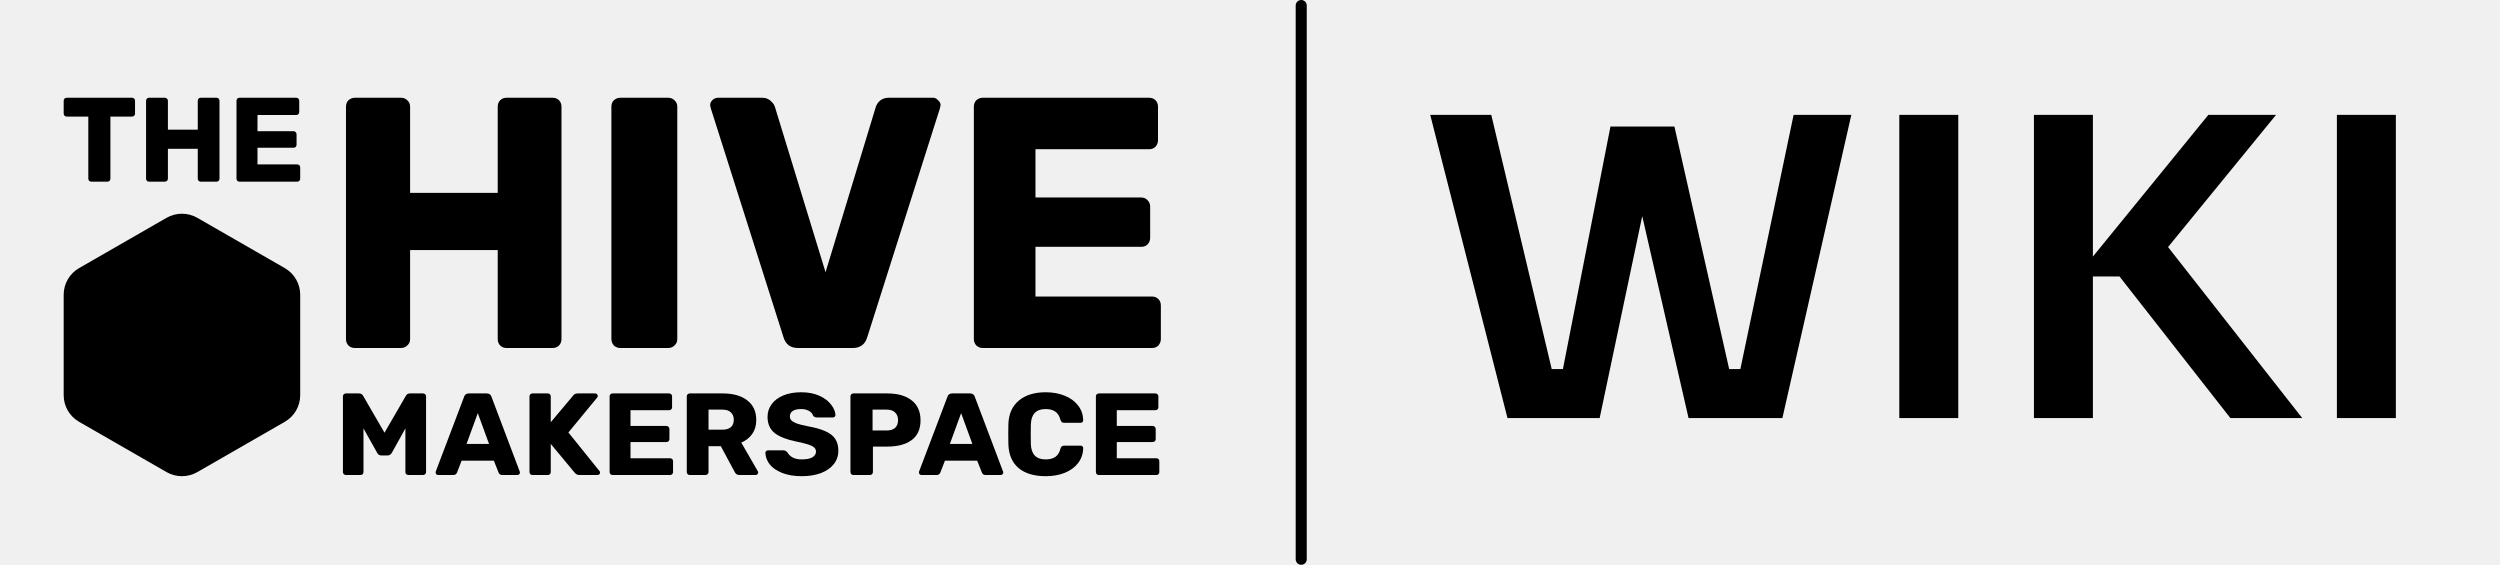
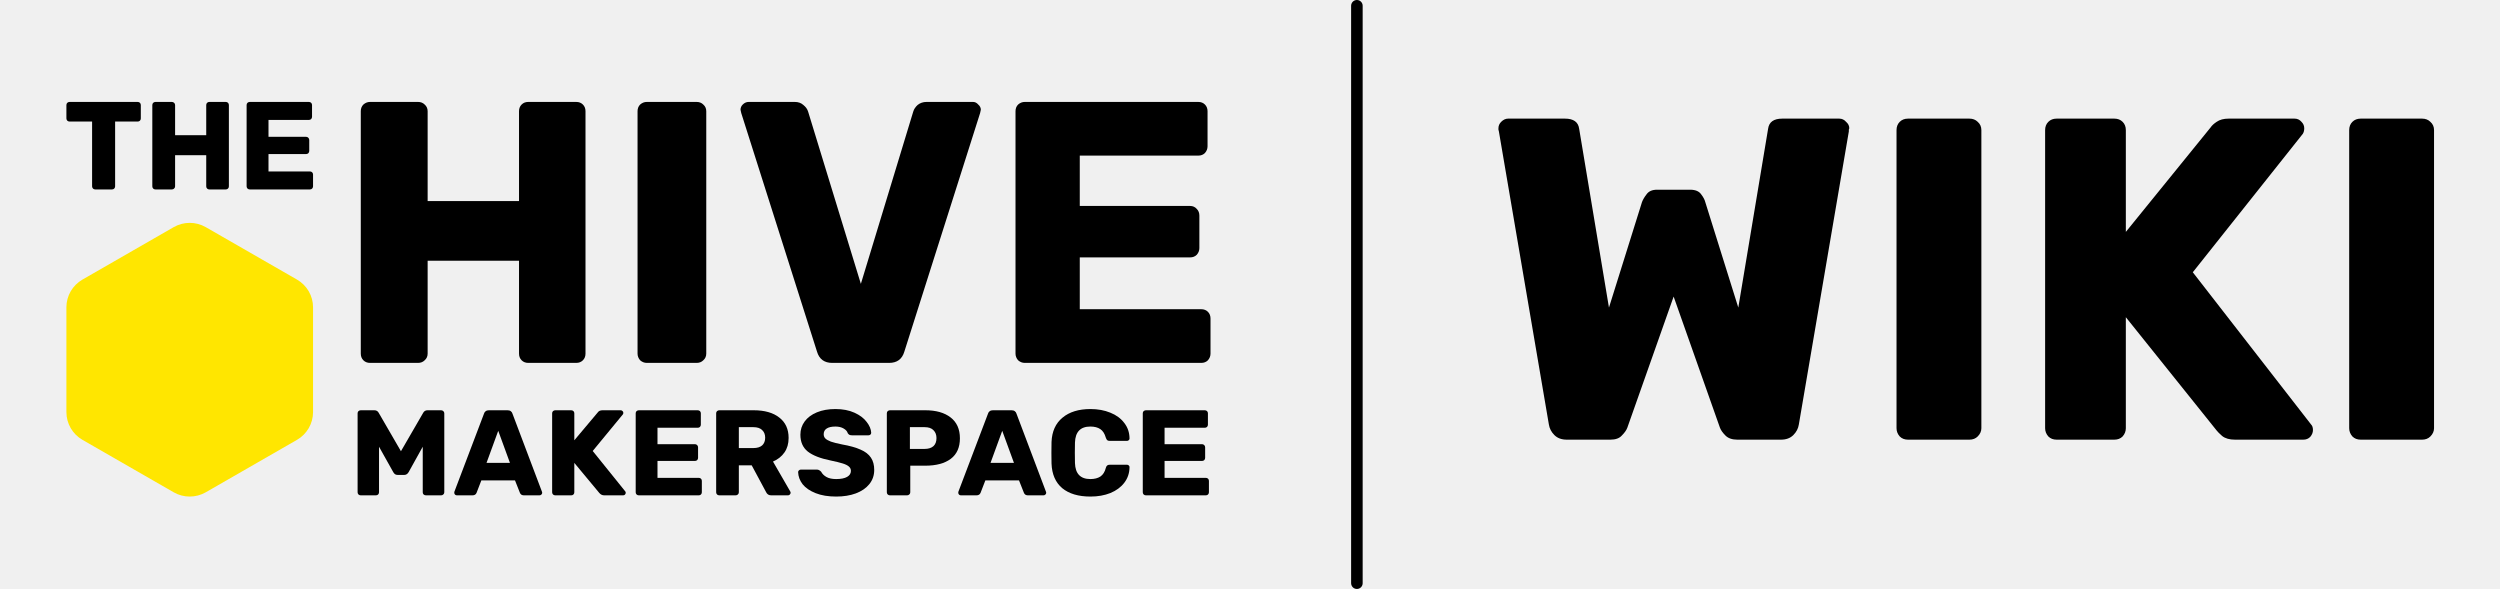
- <svg xmlns="http://www.w3.org/2000/svg" width="903" height="204" viewBox="0 0 903 204" fill="none">
-   <path d="M60.151 78.682C63.595 76.702 67.838 76.702 71.282 78.682L102.867 96.84C106.311 98.82 108.433 102.48 108.433 106.44V142.757C108.433 146.717 106.311 150.376 102.867 152.356L71.282 170.515C67.838 172.495 63.595 172.495 60.151 170.515L28.566 152.356C25.122 150.376 23 146.717 23 142.757V106.44C23 102.48 25.122 98.82 28.566 96.84L60.151 78.682Z" fill="black" />
-   <path d="M128.185 125.701C127.242 125.701 126.47 125.399 125.869 124.797C125.269 124.194 124.969 123.419 124.969 122.472V38.535C124.969 37.588 125.269 36.813 125.869 36.211C126.555 35.608 127.327 35.307 128.185 35.307H144.782C145.725 35.307 146.497 35.608 147.098 36.211C147.784 36.813 148.127 37.588 148.127 38.535V69.656H179.777V38.535C179.777 37.588 180.077 36.813 180.678 36.211C181.278 35.608 182.05 35.307 182.993 35.307H199.59C200.534 35.307 201.306 35.608 201.906 36.211C202.507 36.813 202.807 37.588 202.807 38.535V80.504V122.472C202.807 123.419 202.507 124.194 201.906 124.797C201.306 125.399 200.534 125.701 199.59 125.701H182.993C182.05 125.701 181.278 125.399 180.678 124.797C180.077 124.194 179.777 123.419 179.777 122.472V90.318H148.127V122.472C148.127 123.419 147.784 124.194 147.098 124.797C146.497 125.399 145.725 125.701 144.782 125.701H128.185Z" fill="black" />
-   <path d="M224.05 125.701C223.193 125.701 222.421 125.399 221.735 124.797C221.134 124.108 220.834 123.333 220.834 122.472V38.535C220.834 37.588 221.134 36.813 221.735 36.211C222.421 35.608 223.193 35.307 224.05 35.307H241.291C242.234 35.307 243.006 35.608 243.606 36.211C244.293 36.813 244.636 37.588 244.636 38.535V122.472C244.636 123.419 244.293 124.194 243.606 124.797C243.006 125.399 242.234 125.701 241.291 125.701H224.05Z" fill="black" />
-   <path d="M288.279 125.701C285.534 125.701 283.776 124.409 283.004 121.827L256.758 39.181L256.5 38.019C256.5 37.33 256.758 36.727 257.272 36.211C257.873 35.608 258.559 35.307 259.331 35.307H275.285C276.485 35.307 277.472 35.651 278.244 36.34C279.101 37.029 279.659 37.803 279.916 38.664L298.186 98.324L316.326 38.664C316.584 37.803 317.098 37.029 317.87 36.34C318.728 35.651 319.757 35.307 320.958 35.307H337.04C337.727 35.307 338.327 35.608 338.842 36.211C339.442 36.727 339.742 37.33 339.742 38.019L339.485 39.181L313.239 121.827C312.467 124.409 310.708 125.701 307.964 125.701H288.279Z" fill="black" />
-   <path d="M354.97 125.701C354.112 125.701 353.341 125.399 352.654 124.797C352.054 124.108 351.754 123.333 351.754 122.472V38.535C351.754 37.588 352.054 36.813 352.654 36.211C353.341 35.608 354.112 35.307 354.97 35.307H415.054C415.997 35.307 416.769 35.608 417.369 36.211C417.97 36.813 418.27 37.588 418.27 38.535V50.674C418.27 51.535 417.97 52.31 417.369 52.998C416.769 53.601 415.997 53.902 415.054 53.902H374.012V71.335H412.223C413.167 71.335 413.938 71.68 414.539 72.368C415.139 72.971 415.439 73.746 415.439 74.693V85.927C415.439 86.788 415.139 87.563 414.539 88.252C413.938 88.854 413.167 89.156 412.223 89.156H374.012V107.105H416.083C417.026 107.105 417.798 107.407 418.399 108.009C418.999 108.612 419.299 109.387 419.299 110.334V122.472C419.299 123.333 418.999 124.108 418.399 124.797C417.798 125.399 417.026 125.701 416.083 125.701H354.97Z" fill="black" />
-   <path d="M32.995 65.622C32.702 65.622 32.439 65.521 32.206 65.319C32.001 65.088 31.899 64.828 31.899 64.539V42.106H24.096C23.804 42.106 23.541 42.005 23.307 41.803C23.103 41.572 23 41.312 23 41.023V36.39C23 36.072 23.103 35.812 23.307 35.61C23.541 35.408 23.804 35.307 24.096 35.307H47.679C48.001 35.307 48.264 35.408 48.468 35.61C48.673 35.812 48.775 36.072 48.775 36.39V41.023C48.775 41.341 48.673 41.601 48.468 41.803C48.264 42.005 48.001 42.106 47.679 42.106H39.877V64.539C39.877 64.828 39.774 65.088 39.57 65.319C39.365 65.521 39.102 65.622 38.781 65.622H32.995Z" fill="black" />
-   <path d="M53.855 65.622C53.533 65.622 53.27 65.521 53.066 65.319C52.861 65.117 52.759 64.857 52.759 64.539V36.39C52.759 36.072 52.861 35.812 53.066 35.61C53.299 35.408 53.562 35.307 53.855 35.307H59.509C59.831 35.307 60.094 35.408 60.298 35.61C60.532 35.812 60.649 36.072 60.649 36.39V46.827H71.432V36.39C71.432 36.072 71.534 35.812 71.739 35.61C71.944 35.408 72.207 35.307 72.528 35.307H78.183C78.504 35.307 78.767 35.408 78.972 35.61C79.176 35.812 79.278 36.072 79.278 36.39V64.539C79.278 64.857 79.176 65.117 78.972 65.319C78.767 65.521 78.504 65.622 78.183 65.622H72.528C72.207 65.622 71.944 65.521 71.739 65.319C71.534 65.117 71.432 64.857 71.432 64.539V53.756H60.649V64.539C60.649 64.857 60.532 65.117 60.298 65.319C60.094 65.521 59.831 65.622 59.509 65.622H53.855Z" fill="black" />
-   <path d="M86.516 65.622C86.224 65.622 85.961 65.521 85.727 65.319C85.523 65.088 85.421 64.828 85.421 64.539V36.39C85.421 36.072 85.523 35.812 85.727 35.61C85.961 35.408 86.224 35.307 86.516 35.307H106.987C107.308 35.307 107.571 35.408 107.776 35.61C107.981 35.812 108.083 36.072 108.083 36.39V40.461C108.083 40.749 107.981 41.009 107.776 41.24C107.571 41.442 107.308 41.543 106.987 41.543H93.004V47.39H106.023C106.344 47.39 106.607 47.505 106.812 47.736C107.016 47.938 107.118 48.198 107.118 48.516V52.283C107.118 52.572 107.016 52.832 106.812 53.063C106.607 53.265 106.344 53.366 106.023 53.366H93.004V59.386H107.338C107.659 59.386 107.922 59.487 108.127 59.689C108.331 59.891 108.433 60.151 108.433 60.468V64.539C108.433 64.828 108.331 65.088 108.127 65.319C107.922 65.521 107.659 65.622 107.338 65.622H86.516Z" fill="black" />
-   <path d="M124.957 171.579C124.666 171.579 124.404 171.481 124.172 171.284C123.968 171.06 123.866 170.807 123.866 170.526V143.159C123.866 142.85 123.968 142.597 124.172 142.401C124.404 142.204 124.666 142.106 124.957 142.106H129.671C130.369 142.106 130.878 142.415 131.198 143.032L138.88 156.295L146.561 143.032C146.881 142.415 147.391 142.106 148.089 142.106H152.759C153.079 142.106 153.341 142.204 153.544 142.401C153.777 142.597 153.894 142.85 153.894 143.159V170.526C153.894 170.835 153.777 171.088 153.544 171.284C153.341 171.481 153.079 171.579 152.759 171.579H147.565C147.245 171.579 146.969 171.481 146.736 171.284C146.532 171.088 146.43 170.835 146.43 170.526V154.737L141.542 163.537C141.164 164.183 140.655 164.505 140.015 164.505H137.745C137.367 164.505 137.061 164.421 136.829 164.253C136.596 164.084 136.392 163.846 136.218 163.537L131.286 154.737V170.526C131.286 170.807 131.184 171.06 130.98 171.284C130.776 171.481 130.515 171.579 130.195 171.579H124.957Z" fill="black" />
-   <path d="M158.263 171.579C158.031 171.579 157.812 171.495 157.609 171.326C157.434 171.13 157.347 170.919 157.347 170.695C157.347 170.526 157.361 170.4 157.391 170.316L167.647 143.285C167.734 142.948 167.923 142.667 168.214 142.443C168.505 142.218 168.884 142.106 169.349 142.106H175.809C176.274 142.106 176.652 142.218 176.943 142.443C177.234 142.667 177.423 142.948 177.511 143.285L187.724 170.316L187.811 170.695C187.811 170.919 187.709 171.13 187.505 171.326C187.331 171.495 187.112 171.579 186.851 171.579H181.482C180.784 171.579 180.318 171.284 180.086 170.695L178.384 166.4H166.73L165.072 170.695C164.839 171.284 164.359 171.579 163.632 171.579H158.263ZM176.638 160.337L172.579 149.222L168.52 160.337H176.638Z" fill="black" />
-   <path d="M192.342 171.579C192.051 171.579 191.789 171.481 191.556 171.284C191.353 171.06 191.251 170.807 191.251 170.526V143.159C191.251 142.85 191.353 142.597 191.556 142.401C191.789 142.204 192.051 142.106 192.342 142.106H197.841C198.161 142.106 198.423 142.204 198.627 142.401C198.83 142.597 198.932 142.85 198.932 143.159V152.506L207.007 142.906C207.356 142.373 207.923 142.106 208.709 142.106H214.993C215.255 142.106 215.474 142.204 215.648 142.401C215.823 142.569 215.91 142.766 215.91 142.99C215.91 143.187 215.866 143.355 215.779 143.495L205.304 156.211L216.565 170.189C216.681 170.302 216.739 170.47 216.739 170.695C216.739 170.919 216.652 171.13 216.477 171.326C216.303 171.495 216.085 171.579 215.823 171.579H209.32C208.621 171.579 208.039 171.298 207.574 170.737L198.932 160.337V170.526C198.932 170.835 198.83 171.088 198.627 171.284C198.423 171.481 198.161 171.579 197.841 171.579H192.342Z" fill="black" />
-   <path d="M221.282 171.579C220.991 171.579 220.729 171.481 220.496 171.284C220.293 171.06 220.191 170.807 220.191 170.526V143.159C220.191 142.85 220.293 142.597 220.496 142.401C220.729 142.204 220.991 142.106 221.282 142.106H241.664C241.984 142.106 242.246 142.204 242.45 142.401C242.653 142.597 242.755 142.85 242.755 143.159V147.116C242.755 147.397 242.653 147.65 242.45 147.874C242.246 148.071 241.984 148.169 241.664 148.169H227.741V153.853H240.704C241.024 153.853 241.286 153.965 241.489 154.19C241.693 154.386 241.795 154.639 241.795 154.948V158.611C241.795 158.892 241.693 159.144 241.489 159.369C241.286 159.565 241.024 159.663 240.704 159.663H227.741V165.516H242.013C242.333 165.516 242.595 165.614 242.799 165.811C243.002 166.007 243.104 166.26 243.104 166.569V170.526C243.104 170.807 243.002 171.06 242.799 171.284C242.595 171.481 242.333 171.579 242.013 171.579H221.282Z" fill="black" />
-   <path d="M249.157 171.579C248.866 171.579 248.604 171.481 248.371 171.284C248.167 171.06 248.065 170.807 248.065 170.526V143.159C248.065 142.85 248.167 142.597 248.371 142.401C248.604 142.204 248.866 142.106 249.157 142.106H261.028C264.84 142.106 267.807 142.948 269.931 144.632C272.085 146.288 273.161 148.646 273.161 151.706C273.161 153.671 272.681 155.341 271.721 156.716C270.761 158.092 269.437 159.144 267.749 159.874L273.728 170.232C273.816 170.4 273.859 170.554 273.859 170.695C273.859 170.919 273.758 171.13 273.554 171.326C273.379 171.495 273.176 171.579 272.943 171.579H267.138C266.294 171.579 265.698 171.2 265.349 170.442L260.373 161.179H255.921V170.526C255.921 170.835 255.805 171.088 255.572 171.284C255.369 171.481 255.107 171.579 254.787 171.579H249.157ZM260.941 155.2C262.279 155.2 263.297 154.892 263.996 154.274C264.694 153.629 265.043 152.744 265.043 151.622C265.043 150.499 264.694 149.615 263.996 148.969C263.327 148.295 262.308 147.958 260.941 147.958H255.921V155.2H260.941Z" fill="black" />
-   <path d="M289.633 172C286.869 172 284.497 171.607 282.519 170.821C280.54 170.035 279.042 169.011 278.023 167.747C277.034 166.456 276.51 165.053 276.452 163.537C276.452 163.312 276.539 163.116 276.714 162.948C276.918 162.751 277.15 162.653 277.412 162.653H282.912C283.261 162.653 283.537 162.723 283.741 162.863C283.974 162.976 284.206 163.158 284.439 163.411C284.817 164.141 285.428 164.744 286.272 165.221C287.116 165.698 288.236 165.937 289.633 165.937C291.291 165.937 292.557 165.684 293.43 165.179C294.303 164.674 294.739 163.986 294.739 163.116C294.739 162.498 294.506 161.993 294.041 161.6C293.604 161.207 292.906 160.856 291.946 160.548C290.986 160.239 289.56 159.888 287.669 159.495C284.177 158.793 281.559 157.769 279.813 156.421C278.096 155.046 277.238 153.095 277.238 150.569C277.238 148.857 277.732 147.327 278.722 145.98C279.711 144.632 281.122 143.58 282.955 142.822C284.788 142.064 286.927 141.685 289.371 141.685C291.902 141.685 294.099 142.106 295.961 142.948C297.823 143.79 299.235 144.857 300.195 146.148C301.184 147.411 301.708 148.66 301.766 149.895C301.766 150.148 301.679 150.358 301.504 150.527C301.33 150.695 301.111 150.779 300.849 150.779H295.088C294.739 150.779 294.448 150.723 294.215 150.611C294.012 150.499 293.823 150.316 293.648 150.064C293.474 149.418 292.993 148.871 292.208 148.422C291.451 147.973 290.506 147.748 289.371 147.748C288.062 147.748 287.058 147.973 286.359 148.422C285.661 148.871 285.312 149.53 285.312 150.401C285.312 150.99 285.501 151.481 285.879 151.874C286.287 152.267 286.927 152.632 287.8 152.969C288.702 153.278 289.982 153.6 291.64 153.937C294.346 154.414 296.5 155.018 298.1 155.748C299.729 156.449 300.922 157.376 301.679 158.527C302.435 159.649 302.813 161.067 302.813 162.779C302.813 164.66 302.246 166.302 301.111 167.705C300.006 169.081 298.449 170.147 296.441 170.905C294.463 171.635 292.193 172 289.633 172Z" fill="black" />
-   <path d="M308.273 171.579C307.982 171.579 307.72 171.481 307.487 171.284C307.283 171.06 307.182 170.807 307.182 170.526V143.159C307.182 142.85 307.283 142.597 307.487 142.401C307.72 142.204 307.982 142.106 308.273 142.106H320.493C324.218 142.106 327.142 142.934 329.266 144.59C331.419 146.246 332.495 148.66 332.495 151.832C332.495 154.976 331.433 157.348 329.309 158.948C327.185 160.52 324.247 161.305 320.493 161.305H315.3V170.526C315.3 170.835 315.183 171.088 314.95 171.284C314.747 171.481 314.485 171.579 314.165 171.579H308.273ZM320.275 155.495C321.555 155.495 322.559 155.186 323.286 154.569C324.014 153.923 324.378 152.983 324.378 151.748C324.378 150.597 324.028 149.685 323.33 149.011C322.661 148.309 321.643 147.958 320.275 147.958H315.169V155.495H320.275Z" fill="black" />
-   <path d="M332.842 171.579C332.609 171.579 332.391 171.495 332.187 171.326C332.012 171.13 331.925 170.919 331.925 170.695C331.925 170.526 331.94 170.4 331.969 170.316L342.225 143.285C342.312 142.948 342.502 142.667 342.793 142.443C343.083 142.218 343.462 142.106 343.927 142.106H350.387C350.852 142.106 351.23 142.218 351.521 142.443C351.812 142.667 352.002 142.948 352.089 143.285L362.302 170.316L362.389 170.695C362.389 170.919 362.287 171.13 362.083 171.326C361.909 171.495 361.691 171.579 361.429 171.579H356.06C355.362 171.579 354.897 171.284 354.664 170.695L352.962 166.4H341.309L339.65 170.695C339.417 171.284 338.937 171.579 338.21 171.579H332.842ZM351.216 160.337L347.157 149.222L343.098 160.337H351.216Z" fill="black" />
-   <path d="M377.716 172C373.555 172 370.296 171.032 367.939 169.095C365.612 167.13 364.375 164.295 364.229 160.59C364.2 159.832 364.186 158.597 364.186 156.885C364.186 155.144 364.2 153.881 364.229 153.095C364.375 149.446 365.641 146.639 368.027 144.674C370.412 142.681 373.642 141.685 377.716 141.685C380.276 141.685 382.575 142.106 384.611 142.948C386.648 143.762 388.249 144.941 389.412 146.485C390.605 148.001 391.216 149.783 391.245 151.832V151.916C391.245 152.141 391.144 152.337 390.94 152.506C390.765 152.646 390.562 152.716 390.329 152.716H384.437C384.059 152.716 383.768 152.646 383.564 152.506C383.36 152.337 383.186 152.043 383.04 151.622C382.633 150.19 381.993 149.194 381.12 148.632C380.247 148.043 379.098 147.748 377.672 147.748C374.239 147.748 372.464 149.601 372.347 153.306C372.318 154.064 372.304 155.228 372.304 156.8C372.304 158.372 372.318 159.565 372.347 160.379C372.464 164.084 374.239 165.937 377.672 165.937C379.098 165.937 380.262 165.642 381.164 165.053C382.066 164.435 382.691 163.439 383.04 162.063C383.157 161.642 383.317 161.362 383.52 161.221C383.724 161.053 384.03 160.969 384.437 160.969H390.329C390.591 160.969 390.809 161.053 390.984 161.221C391.187 161.39 391.275 161.6 391.245 161.853C391.216 163.902 390.605 165.698 389.412 167.242C388.249 168.758 386.648 169.937 384.611 170.779C382.575 171.593 380.276 172 377.716 172Z" fill="black" />
-   <path d="M396.926 171.579C396.635 171.579 396.373 171.481 396.14 171.284C395.936 171.06 395.835 170.807 395.835 170.526V143.159C395.835 142.85 395.936 142.597 396.14 142.401C396.373 142.204 396.635 142.106 396.926 142.106H417.308C417.628 142.106 417.89 142.204 418.093 142.401C418.297 142.597 418.399 142.85 418.399 143.159V147.116C418.399 147.397 418.297 147.65 418.093 147.874C417.89 148.071 417.628 148.169 417.308 148.169H403.385V153.853H416.348C416.668 153.853 416.929 153.965 417.133 154.19C417.337 154.386 417.439 154.639 417.439 154.948V158.611C417.439 158.892 417.337 159.144 417.133 159.369C416.929 159.565 416.668 159.663 416.348 159.663H403.385V165.516H417.657C417.977 165.516 418.239 165.614 418.442 165.811C418.646 166.007 418.748 166.26 418.748 166.569V170.526C418.748 170.807 418.646 171.06 418.442 171.284C418.239 171.481 417.977 171.579 417.657 171.579H396.926Z" fill="black" />
-   <path d="M470 2L470 202" stroke="black" stroke-width="4" stroke-linecap="round" />
-   <path d="M544.5 151L516.6 41.5H538.65L561.3 136.75L555.45 133.3H570.45L563.85 136.75L581.7 45.7H600L577.8 151H544.5ZM609.9 151L585.75 45.7H604.8L625.35 136.75L618.9 133.3H633.6L627.9 136.75L647.85 41.5H668.7L643.8 151H609.9ZM686.029 151V41.5H707.329V151H686.029ZM805.604 151L765.554 99.85H750.104L797.654 41.5H822.104L779.204 94L778.604 83.5L831.554 151H805.604ZM734.654 151V41.5H755.954V151H734.654ZM844.085 151V41.5H865.385V151H844.085Z" fill="black" />
+ <svg xmlns="http://www.w3.org/2000/svg" width="865.951" height="204" viewBox="0 0 865.951 204" fill="none" version="1.1" id="svg20">
+   <defs id="defs20" />
+   <path d="m 60.151,78.682 c 3.444,-1.98 7.688,-1.98 11.132,0 l 31.585,18.158 c 3.444,1.98 5.566,5.64 5.566,9.6 v 36.317 c 0,3.96 -2.122,7.619 -5.566,9.599 l -31.585,18.159 c -3.444,1.98 -7.688,1.98 -11.132,0 L 28.566,152.356 C 25.122,150.376 23,146.717 23,142.757 V 106.44 c 0,-3.96 2.122,-7.62 5.566,-9.6 z" fill="#ffffff" id="path1" style="fill:#ffe600;fill-opacity:1" />
+   <path d="m 128.185,125.701 c -0.943,0 -1.715,-0.302 -2.316,-0.904 -0.6,-0.603 -0.9,-1.378 -0.9,-2.325 V 38.535 c 0,-0.947 0.3,-1.722 0.9,-2.324 0.686,-0.603 1.458,-0.904 2.316,-0.904 h 16.597 c 0.943,0 1.715,0.301 2.316,0.904 0.686,0.603 1.029,1.377 1.029,2.324 v 31.121 h 31.65 V 38.535 c 0,-0.947 0.3,-1.722 0.901,-2.324 0.6,-0.603 1.372,-0.904 2.315,-0.904 h 16.597 c 0.944,0 1.716,0.301 2.316,0.904 0.601,0.603 0.901,1.377 0.901,2.324 v 41.968 41.968 c 0,0.947 -0.3,1.722 -0.901,2.325 -0.6,0.602 -1.372,0.904 -2.316,0.904 h -16.597 c -0.943,0 -1.715,-0.302 -2.315,-0.904 -0.601,-0.603 -0.901,-1.378 -0.901,-2.325 V 90.318 h -31.65 v 32.154 c 0,0.947 -0.343,1.722 -1.029,2.325 -0.601,0.602 -1.373,0.904 -2.316,0.904 z" fill="#ffffff" id="path2" style="fill:#000000" />
+   <path d="m 224.05,125.701 c -0.857,0 -1.629,-0.302 -2.315,-0.904 -0.601,-0.689 -0.901,-1.464 -0.901,-2.325 V 38.535 c 0,-0.947 0.3,-1.722 0.901,-2.324 0.686,-0.603 1.458,-0.904 2.315,-0.904 h 17.241 c 0.943,0 1.715,0.301 2.315,0.904 0.687,0.603 1.03,1.377 1.03,2.324 v 83.937 c 0,0.947 -0.343,1.722 -1.03,2.325 -0.6,0.602 -1.372,0.904 -2.315,0.904 z" fill="#ffffff" id="path3" style="fill:#000000" />
+   <path d="m 288.279,125.701 c -2.745,0 -4.503,-1.292 -5.275,-3.874 L 256.758,39.181 256.5,38.019 c 0,-0.689 0.258,-1.291 0.772,-1.808 0.601,-0.603 1.287,-0.904 2.059,-0.904 h 15.954 c 1.2,0 2.187,0.344 2.959,1.033 0.857,0.689 1.415,1.464 1.672,2.324 l 18.27,59.66 18.14,-59.66 c 0.258,-0.861 0.772,-1.636 1.544,-2.324 0.858,-0.689 1.887,-1.033 3.088,-1.033 h 16.082 c 0.687,0 1.287,0.301 1.802,0.904 0.6,0.516 0.9,1.119 0.9,1.808 l -0.257,1.162 -26.246,82.646 c -0.772,2.582 -2.531,3.874 -5.275,3.874 z" fill="#ffffff" id="path4" style="fill:#000000" />
+   <path d="m 354.97,125.701 c -0.858,0 -1.629,-0.302 -2.316,-0.904 -0.6,-0.689 -0.9,-1.464 -0.9,-2.325 V 38.535 c 0,-0.947 0.3,-1.722 0.9,-2.324 0.687,-0.603 1.458,-0.904 2.316,-0.904 h 60.084 c 0.943,0 1.715,0.301 2.315,0.904 0.601,0.603 0.901,1.377 0.901,2.324 v 12.139 c 0,0.861 -0.3,1.636 -0.901,2.324 -0.6,0.603 -1.372,0.904 -2.315,0.904 h -41.042 v 17.433 h 38.211 c 0.944,0 1.716,0.344 2.316,1.033 0.6,0.603 0.901,1.377 0.901,2.324 v 11.235 c 0,0.861 -0.301,1.636 -0.901,2.324 -0.6,0.603 -1.372,0.904 -2.316,0.904 h -38.211 v 17.949 h 42.071 c 0.943,0 1.715,0.302 2.316,0.904 0.6,0.603 0.9,1.378 0.9,2.325 v 12.138 c 0,0.861 -0.3,1.636 -0.9,2.325 -0.601,0.602 -1.373,0.904 -2.316,0.904 z" fill="#ffffff" id="path5" style="fill:#000000" />
+   <path d="m 32.995,65.622 c -0.292,0 -0.555,-0.101 -0.789,-0.303 -0.204,-0.231 -0.307,-0.491 -0.307,-0.779 V 42.106 h -7.803 c -0.292,0 -0.555,-0.101 -0.789,-0.303 -0.205,-0.231 -0.307,-0.491 -0.307,-0.779 v -4.634 c 0,-0.318 0.102,-0.577 0.307,-0.779 0.234,-0.202 0.497,-0.303 0.789,-0.303 h 23.583 c 0.322,0 0.585,0.101 0.789,0.303 0.204,0.202 0.307,0.462 0.307,0.779 v 4.634 c 0,0.318 -0.102,0.577 -0.307,0.779 -0.205,0.202 -0.468,0.303 -0.789,0.303 h -7.803 v 22.433 c 0,0.289 -0.102,0.549 -0.307,0.779 -0.205,0.202 -0.468,0.303 -0.789,0.303 z" fill="#ffffff" id="path6" style="fill:#000000" />
+   <path d="m 53.855,65.622 c -0.321,0 -0.584,-0.101 -0.789,-0.303 -0.204,-0.202 -0.307,-0.462 -0.307,-0.779 V 36.39 c 0,-0.318 0.102,-0.577 0.307,-0.779 0.234,-0.202 0.497,-0.303 0.789,-0.303 h 5.655 c 0.321,0 0.584,0.101 0.789,0.303 0.234,0.202 0.351,0.462 0.351,0.779 v 10.437 h 10.783 v -10.437 c 0,-0.318 0.102,-0.577 0.307,-0.779 0.205,-0.202 0.468,-0.303 0.789,-0.303 h 5.655 c 0.321,0 0.584,0.101 0.789,0.303 0.205,0.202 0.307,0.462 0.307,0.779 v 28.15 c 0,0.318 -0.102,0.577 -0.307,0.779 -0.205,0.202 -0.468,0.303 -0.789,0.303 h -5.655 c -0.322,0 -0.585,-0.101 -0.789,-0.303 -0.204,-0.202 -0.307,-0.462 -0.307,-0.779 V 53.756 H 60.649 v 10.784 c 0,0.318 -0.117,0.577 -0.351,0.779 -0.205,0.202 -0.468,0.303 -0.789,0.303 z" fill="#ffffff" id="path7" style="fill:#000000" />
+   <path d="m 86.516,65.622 c -0.292,0 -0.555,-0.101 -0.789,-0.303 -0.204,-0.231 -0.307,-0.491 -0.307,-0.779 V 36.39 c 0,-0.318 0.102,-0.577 0.307,-0.779 0.234,-0.202 0.497,-0.303 0.789,-0.303 h 20.471 c 0.321,0 0.584,0.101 0.789,0.303 0.205,0.202 0.307,0.462 0.307,0.779 v 4.071 c 0,0.289 -0.102,0.548 -0.307,0.779 -0.205,0.202 -0.468,0.303 -0.789,0.303 H 93.004 v 5.846 h 13.019 c 0.321,0 0.584,0.116 0.789,0.346 0.204,0.202 0.306,0.462 0.306,0.779 v 3.768 c 0,0.289 -0.102,0.549 -0.306,0.779 -0.205,0.202 -0.468,0.303 -0.789,0.303 H 93.004 v 6.02 h 14.334 c 0.321,0 0.584,0.101 0.789,0.303 0.204,0.202 0.306,0.462 0.306,0.779 v 4.071 c 0,0.289 -0.102,0.549 -0.306,0.779 -0.205,0.202 -0.468,0.303 -0.789,0.303 z" fill="#ffffff" id="path8" style="fill:#000000" />
+   <path d="m 124.957,171.579 c -0.291,0 -0.553,-0.098 -0.785,-0.295 -0.204,-0.224 -0.306,-0.477 -0.306,-0.758 v -27.367 c 0,-0.309 0.102,-0.562 0.306,-0.758 0.232,-0.197 0.494,-0.295 0.785,-0.295 h 4.714 c 0.698,0 1.207,0.309 1.527,0.926 l 7.682,13.263 7.681,-13.263 c 0.32,-0.617 0.829,-0.926 1.528,-0.926 h 4.67 c 0.32,0 0.582,0.098 0.785,0.295 0.233,0.196 0.35,0.449 0.35,0.758 v 27.367 c 0,0.309 -0.117,0.562 -0.35,0.758 -0.203,0.197 -0.465,0.295 -0.785,0.295 h -5.194 c -0.32,0 -0.596,-0.098 -0.829,-0.295 -0.204,-0.196 -0.306,-0.449 -0.306,-0.758 v -15.789 l -4.888,8.8 c -0.378,0.646 -0.887,0.968 -1.527,0.968 h -2.27 c -0.378,0 -0.684,-0.084 -0.916,-0.252 -0.233,-0.169 -0.437,-0.407 -0.612,-0.716 l -4.931,-8.8 v 15.789 c 0,0.281 -0.102,0.534 -0.306,0.758 -0.204,0.197 -0.465,0.295 -0.785,0.295 z" fill="#ffffff" id="path9" style="fill:#000000" />
+   <path d="m 158.263,171.579 c -0.232,0 -0.451,-0.084 -0.654,-0.253 -0.175,-0.196 -0.262,-0.407 -0.262,-0.631 0,-0.169 0.014,-0.295 0.044,-0.379 l 10.256,-27.031 c 0.087,-0.337 0.276,-0.618 0.567,-0.842 0.291,-0.225 0.67,-0.337 1.135,-0.337 h 6.46 c 0.465,0 0.843,0.112 1.134,0.337 0.291,0.224 0.48,0.505 0.568,0.842 l 10.212,27.031 0.088,0.379 c 0,0.224 -0.102,0.435 -0.306,0.631 -0.174,0.169 -0.393,0.253 -0.654,0.253 h -5.369 c -0.698,0 -1.164,-0.295 -1.396,-0.884 L 178.384,166.4 H 166.73 l -1.658,4.295 c -0.233,0.589 -0.713,0.884 -1.44,0.884 z m 18.375,-11.242 -4.059,-11.115 -4.059,11.115 z" fill="#ffffff" id="path10" style="fill:#000000" />
+   <path d="m 192.342,171.579 c -0.291,0 -0.553,-0.098 -0.786,-0.295 -0.203,-0.224 -0.305,-0.477 -0.305,-0.758 v -27.367 c 0,-0.309 0.102,-0.562 0.305,-0.758 0.233,-0.197 0.495,-0.295 0.786,-0.295 h 5.499 c 0.32,0 0.582,0.098 0.786,0.295 0.203,0.196 0.305,0.449 0.305,0.758 v 9.347 l 8.075,-9.6 c 0.349,-0.533 0.916,-0.8 1.702,-0.8 h 6.284 c 0.262,0 0.481,0.098 0.655,0.295 0.175,0.168 0.262,0.365 0.262,0.589 0,0.197 -0.044,0.365 -0.131,0.505 l -10.475,12.716 11.261,13.978 c 0.116,0.113 0.174,0.281 0.174,0.506 0,0.224 -0.087,0.435 -0.262,0.631 -0.174,0.169 -0.392,0.253 -0.654,0.253 h -6.503 c -0.699,0 -1.281,-0.281 -1.746,-0.842 l -8.642,-10.4 v 10.189 c 0,0.309 -0.102,0.562 -0.305,0.758 -0.204,0.197 -0.466,0.295 -0.786,0.295 z" fill="#ffffff" id="path11" style="fill:#000000" />
+   <path d="m 221.282,171.579 c -0.291,0 -0.553,-0.098 -0.786,-0.295 -0.203,-0.224 -0.305,-0.477 -0.305,-0.758 v -27.367 c 0,-0.309 0.102,-0.562 0.305,-0.758 0.233,-0.197 0.495,-0.295 0.786,-0.295 h 20.382 c 0.32,0 0.582,0.098 0.786,0.295 0.203,0.196 0.305,0.449 0.305,0.758 v 3.957 c 0,0.281 -0.102,0.534 -0.305,0.758 -0.204,0.197 -0.466,0.295 -0.786,0.295 h -13.923 v 5.684 h 12.963 c 0.32,0 0.582,0.112 0.785,0.337 0.204,0.196 0.306,0.449 0.306,0.758 v 3.663 c 0,0.281 -0.102,0.533 -0.306,0.758 -0.203,0.196 -0.465,0.294 -0.785,0.294 h -12.963 v 5.853 h 14.272 c 0.32,0 0.582,0.098 0.786,0.295 0.203,0.196 0.305,0.449 0.305,0.758 v 3.957 c 0,0.281 -0.102,0.534 -0.305,0.758 -0.204,0.197 -0.466,0.295 -0.786,0.295 z" fill="#ffffff" id="path12" style="fill:#000000" />
+   <path d="m 249.157,171.579 c -0.291,0 -0.553,-0.098 -0.786,-0.295 -0.204,-0.224 -0.306,-0.477 -0.306,-0.758 v -27.367 c 0,-0.309 0.102,-0.562 0.306,-0.758 0.233,-0.197 0.495,-0.295 0.786,-0.295 h 11.871 c 3.812,0 6.779,0.842 8.903,2.526 2.153,1.656 3.23,4.014 3.23,7.074 0,1.965 -0.48,3.635 -1.44,5.01 -0.96,1.376 -2.284,2.428 -3.972,3.158 l 5.979,10.358 c 0.088,0.168 0.131,0.322 0.131,0.463 0,0.224 -0.101,0.435 -0.305,0.631 -0.175,0.169 -0.378,0.253 -0.611,0.253 h -5.805 c -0.844,0 -1.44,-0.379 -1.789,-1.137 l -4.976,-9.263 h -4.452 v 9.347 c 0,0.309 -0.116,0.562 -0.349,0.758 -0.203,0.197 -0.465,0.295 -0.785,0.295 z M 260.941,155.2 c 1.338,0 2.356,-0.308 3.055,-0.926 0.698,-0.645 1.047,-1.53 1.047,-2.652 0,-1.123 -0.349,-2.007 -1.047,-2.653 -0.67,-0.674 -1.688,-1.011 -3.055,-1.011 h -5.02 v 7.242 z" fill="#ffffff" id="path13" style="fill:#000000" />
+   <path d="m 289.633,172 c -2.764,0 -5.136,-0.393 -7.114,-1.179 -1.979,-0.786 -3.477,-1.81 -4.496,-3.074 -0.989,-1.291 -1.513,-2.694 -1.571,-4.21 0,-0.225 0.087,-0.421 0.262,-0.589 0.204,-0.197 0.436,-0.295 0.698,-0.295 h 5.5 c 0.349,0 0.625,0.07 0.829,0.21 0.233,0.113 0.465,0.295 0.698,0.548 0.378,0.73 0.989,1.333 1.833,1.81 0.844,0.477 1.964,0.716 3.361,0.716 1.658,0 2.924,-0.253 3.797,-0.758 0.873,-0.505 1.309,-1.193 1.309,-2.063 0,-0.618 -0.233,-1.123 -0.698,-1.516 -0.437,-0.393 -1.135,-0.744 -2.095,-1.052 -0.96,-0.309 -2.386,-0.66 -4.277,-1.053 -3.492,-0.702 -6.11,-1.726 -7.856,-3.074 -1.717,-1.375 -2.575,-3.326 -2.575,-5.852 0,-1.712 0.494,-3.242 1.484,-4.589 0.989,-1.348 2.4,-2.4 4.233,-3.158 1.833,-0.758 3.972,-1.137 6.416,-1.137 2.531,0 4.728,0.421 6.59,1.263 1.862,0.842 3.274,1.909 4.234,3.2 0.989,1.263 1.513,2.512 1.571,3.747 0,0.253 -0.087,0.463 -0.262,0.632 -0.174,0.168 -0.393,0.252 -0.655,0.252 h -5.761 c -0.349,0 -0.64,-0.056 -0.873,-0.168 -0.203,-0.112 -0.392,-0.295 -0.567,-0.547 -0.175,-0.646 -0.655,-1.193 -1.44,-1.642 -0.757,-0.449 -1.702,-0.674 -2.837,-0.674 -1.309,0 -2.313,0.225 -3.012,0.674 -0.698,0.449 -1.047,1.108 -1.047,1.979 0,0.589 0.189,1.08 0.567,1.473 0.408,0.393 1.048,0.758 1.921,1.095 0.902,0.309 2.182,0.631 3.84,0.968 2.706,0.477 4.86,1.081 6.46,1.811 1.629,0.701 2.822,1.628 3.579,2.779 0.756,1.122 1.134,2.54 1.134,4.252 0,1.881 -0.567,3.523 -1.702,4.926 -1.105,1.376 -2.662,2.442 -4.67,3.2 -1.978,0.73 -4.248,1.095 -6.808,1.095 z" fill="#ffffff" id="path14" style="fill:#000000" />
+   <path d="m 308.273,171.579 c -0.291,0 -0.553,-0.098 -0.786,-0.295 -0.204,-0.224 -0.305,-0.477 -0.305,-0.758 v -27.367 c 0,-0.309 0.101,-0.562 0.305,-0.758 0.233,-0.197 0.495,-0.295 0.786,-0.295 h 12.22 c 3.725,0 6.649,0.828 8.773,2.484 2.153,1.656 3.229,4.07 3.229,7.242 0,3.144 -1.062,5.516 -3.186,7.116 -2.124,1.572 -5.062,2.357 -8.816,2.357 H 315.3 v 9.221 c 0,0.309 -0.117,0.562 -0.35,0.758 -0.203,0.197 -0.465,0.295 -0.785,0.295 z m 12.002,-16.084 c 1.28,0 2.284,-0.309 3.011,-0.926 0.728,-0.646 1.092,-1.586 1.092,-2.821 0,-1.151 -0.35,-2.063 -1.048,-2.737 -0.669,-0.702 -1.687,-1.053 -3.055,-1.053 h -5.106 v 7.537 z" fill="#ffffff" id="path15" style="fill:#000000" />
+   <path d="m 332.842,171.579 c -0.233,0 -0.451,-0.084 -0.655,-0.253 -0.175,-0.196 -0.262,-0.407 -0.262,-0.631 0,-0.169 0.015,-0.295 0.044,-0.379 l 10.256,-27.031 c 0.087,-0.337 0.277,-0.618 0.567,-0.842 0.291,-0.225 0.67,-0.337 1.135,-0.337 h 6.46 c 0.465,0 0.843,0.112 1.134,0.337 0.291,0.224 0.48,0.505 0.568,0.842 l 10.213,27.031 0.087,0.379 c 0,0.224 -0.102,0.435 -0.306,0.631 -0.174,0.169 -0.392,0.253 -0.654,0.253 h -5.369 c -0.698,0 -1.163,-0.295 -1.396,-0.884 l -1.702,-4.295 h -11.653 l -1.659,4.295 c -0.233,0.589 -0.713,0.884 -1.44,0.884 z m 18.374,-11.242 -4.059,-11.115 -4.059,11.115 z" fill="#ffffff" id="path16" style="fill:#000000" />
+   <path d="m 377.716,172 c -4.161,0 -7.42,-0.968 -9.777,-2.905 -2.327,-1.965 -3.564,-4.8 -3.71,-8.505 -0.029,-0.758 -0.043,-1.993 -0.043,-3.705 0,-1.741 0.014,-3.004 0.043,-3.79 0.146,-3.649 1.412,-6.456 3.798,-8.421 2.385,-1.993 5.615,-2.989 9.689,-2.989 2.56,0 4.859,0.421 6.895,1.263 2.037,0.814 3.638,1.993 4.801,3.537 1.193,1.516 1.804,3.298 1.833,5.347 v 0.084 c 0,0.225 -0.101,0.421 -0.305,0.59 -0.175,0.14 -0.378,0.21 -0.611,0.21 h -5.892 c -0.378,0 -0.669,-0.07 -0.873,-0.21 -0.204,-0.169 -0.378,-0.463 -0.524,-0.884 -0.407,-1.432 -1.047,-2.428 -1.92,-2.99 -0.873,-0.589 -2.022,-0.884 -3.448,-0.884 -3.433,0 -5.208,1.853 -5.325,5.558 -0.029,0.758 -0.043,1.922 -0.043,3.494 0,1.572 0.014,2.765 0.043,3.579 0.117,3.705 1.892,5.558 5.325,5.558 1.426,0 2.59,-0.295 3.492,-0.884 0.902,-0.618 1.527,-1.614 1.876,-2.99 0.117,-0.421 0.277,-0.701 0.48,-0.842 0.204,-0.168 0.51,-0.252 0.917,-0.252 h 5.892 c 0.262,0 0.48,0.084 0.655,0.252 0.203,0.169 0.291,0.379 0.261,0.632 -0.029,2.049 -0.64,3.845 -1.833,5.389 -1.163,1.516 -2.764,2.695 -4.801,3.537 -2.036,0.814 -4.335,1.221 -6.895,1.221 z" fill="#ffffff" id="path17" style="fill:#000000" />
+   <path d="m 396.926,171.579 c -0.291,0 -0.553,-0.098 -0.786,-0.295 -0.204,-0.224 -0.305,-0.477 -0.305,-0.758 v -27.367 c 0,-0.309 0.101,-0.562 0.305,-0.758 0.233,-0.197 0.495,-0.295 0.786,-0.295 h 20.382 c 0.32,0 0.582,0.098 0.785,0.295 0.204,0.196 0.306,0.449 0.306,0.758 v 3.957 c 0,0.281 -0.102,0.534 -0.306,0.758 -0.203,0.197 -0.465,0.295 -0.785,0.295 h -13.923 v 5.684 h 12.963 c 0.32,0 0.581,0.112 0.785,0.337 0.204,0.196 0.306,0.449 0.306,0.758 v 3.663 c 0,0.281 -0.102,0.533 -0.306,0.758 -0.204,0.196 -0.465,0.294 -0.785,0.294 h -12.963 v 5.853 h 14.272 c 0.32,0 0.582,0.098 0.785,0.295 0.204,0.196 0.306,0.449 0.306,0.758 v 3.957 c 0,0.281 -0.102,0.534 -0.306,0.758 -0.203,0.197 -0.465,0.295 -0.785,0.295 z" fill="#ffffff" id="path18" style="fill:#000000" />
+   <path d="M 470,2 V 202" stroke="#ffffff" stroke-width="4" stroke-linecap="round" id="path19" style="stroke:#000000" />
+   <path d="m 542.698,152.291 q -2.701,0 -4.289,-1.589 -1.589,-1.589 -1.906,-3.654 L 519.187,45.536 q -0.159,-0.477 -0.159,-0.635 0,-0.318 0,-0.477 0,-1.271 0.953,-2.224 1.112,-1.112 2.383,-1.112 h 19.699 q 4.448,0 4.925,3.495 L 557.313,106.539 568.751,70.001 q 0.477,-1.271 1.589,-2.701 1.112,-1.589 3.654,-1.589 h 11.438 q 2.701,0 3.813,1.589 1.112,1.43 1.43,2.701 l 11.438,36.538 10.326,-61.956 q 0.477,-3.495 4.925,-3.495 h 19.699 q 1.43,0 2.383,1.112 1.112,0.953 1.112,2.224 0,0.159 -0.159,0.477 0,0.159 0,0.635 L 623.082,147.049 q -0.318,2.065 -1.906,3.654 -1.589,1.589 -4.289,1.589 h -15.092 q -2.701,0 -4.13,-1.43 -1.43,-1.43 -1.906,-2.701 l -16.045,-45.434 -16.045,45.434 q -0.477,1.271 -1.906,2.701 -1.271,1.43 -3.972,1.43 z m 118.192,0 q -1.747,0 -2.86,-1.112 -1.112,-1.271 -1.112,-2.859 V 45.06 q 0,-1.747 1.112,-2.859 1.112,-1.112 2.86,-1.112 h 21.287 q 1.747,0 2.86,1.112 1.271,1.112 1.271,2.859 V 148.32 q 0,1.589 -1.271,2.859 -1.112,1.112 -2.86,1.112 z m 51.471,0 q -1.747,0 -2.86,-1.112 -1.112,-1.271 -1.112,-2.859 V 45.06 q 0,-1.747 1.112,-2.859 1.112,-1.112 2.86,-1.112 h 20.016 q 1.747,0 2.86,1.112 1.112,1.112 1.112,2.859 v 35.267 l 29.389,-36.22 q 0.635,-0.953 2.065,-1.906 1.589,-1.112 4.13,-1.112 h 22.876 q 1.43,0 2.383,1.112 0.953,0.953 0.953,2.224 0,1.112 -0.477,1.906 l -38.127,47.976 40.986,52.742 q 0.635,0.635 0.635,1.906 0,1.271 -0.953,2.383 -0.953,0.953 -2.383,0.953 h -23.67 q -2.859,0 -4.448,-1.271 -1.43,-1.271 -1.906,-1.906 l -31.454,-39.239 v 38.444 q 0,1.589 -1.112,2.859 -1.112,1.112 -2.86,1.112 z m 105.325,0 q -1.747,0 -2.86,-1.112 -1.112,-1.271 -1.112,-2.859 V 45.06 q 0,-1.747 1.112,-2.859 1.112,-1.112 2.86,-1.112 h 21.287 q 1.747,0 2.86,1.112 1.271,1.112 1.271,2.859 V 148.32 q 0,1.589 -1.271,2.859 -1.112,1.112 -2.86,1.112 z" id="text1" style="font-weight:bold;font-size:158.861px;font-family:Rubik;-inkscape-font-specification:'Rubik, Bold';fill:#000000;stroke-width:7.559" aria-label="WIKI" />
</svg>
